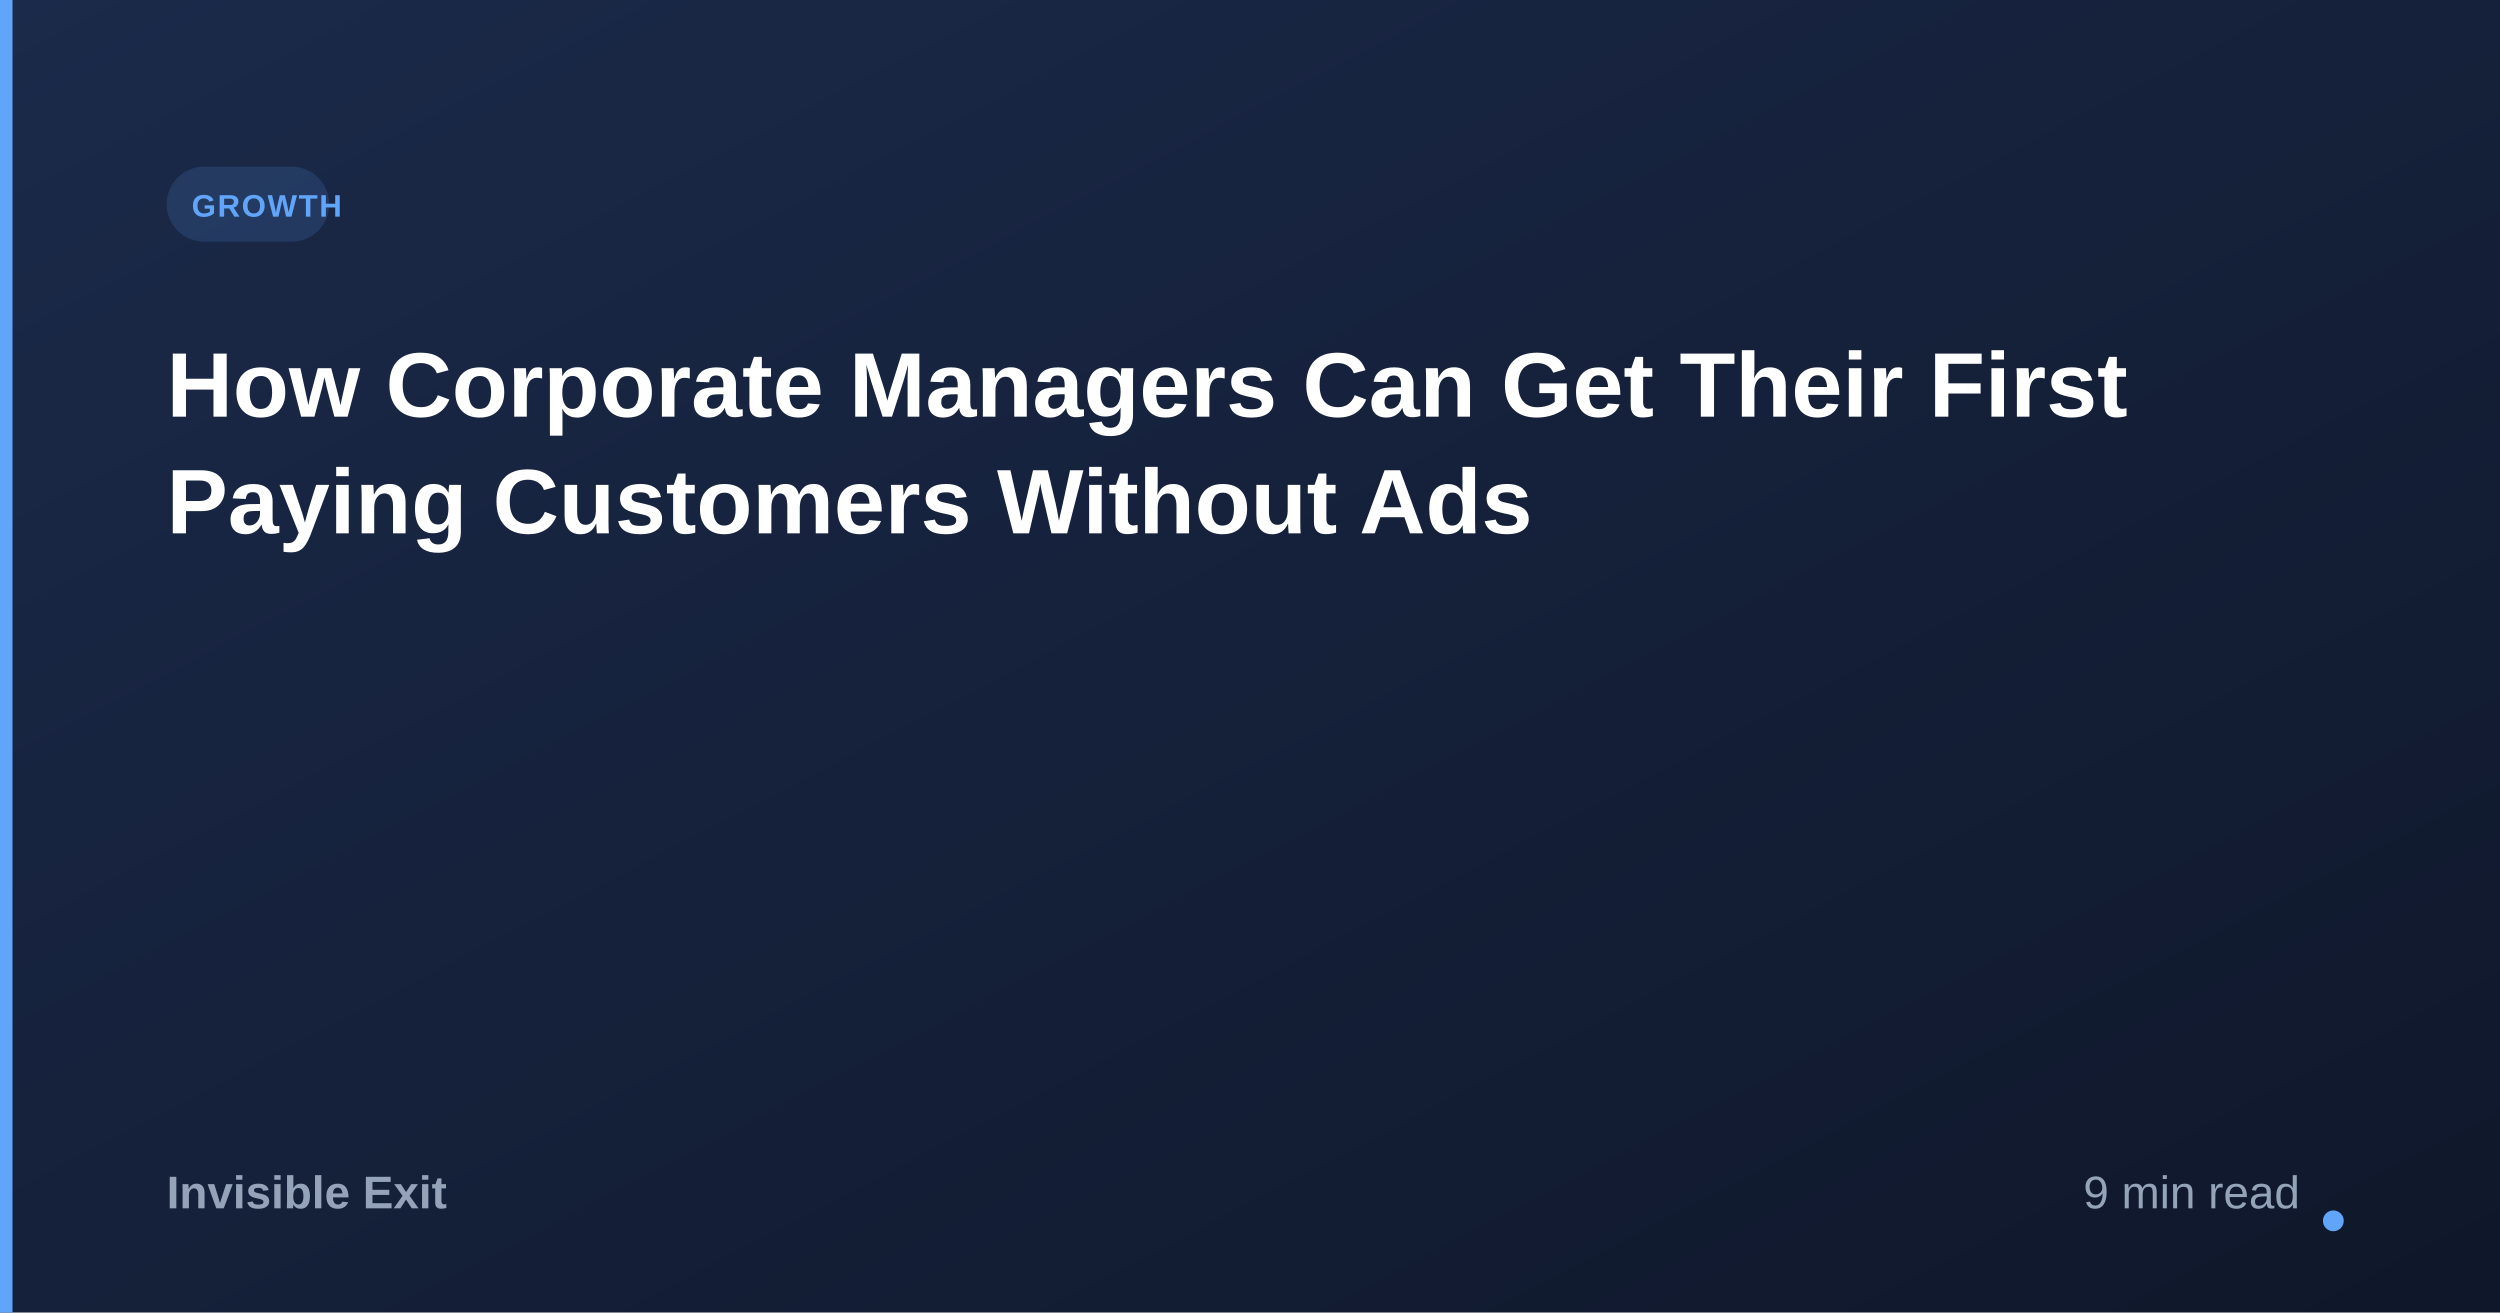
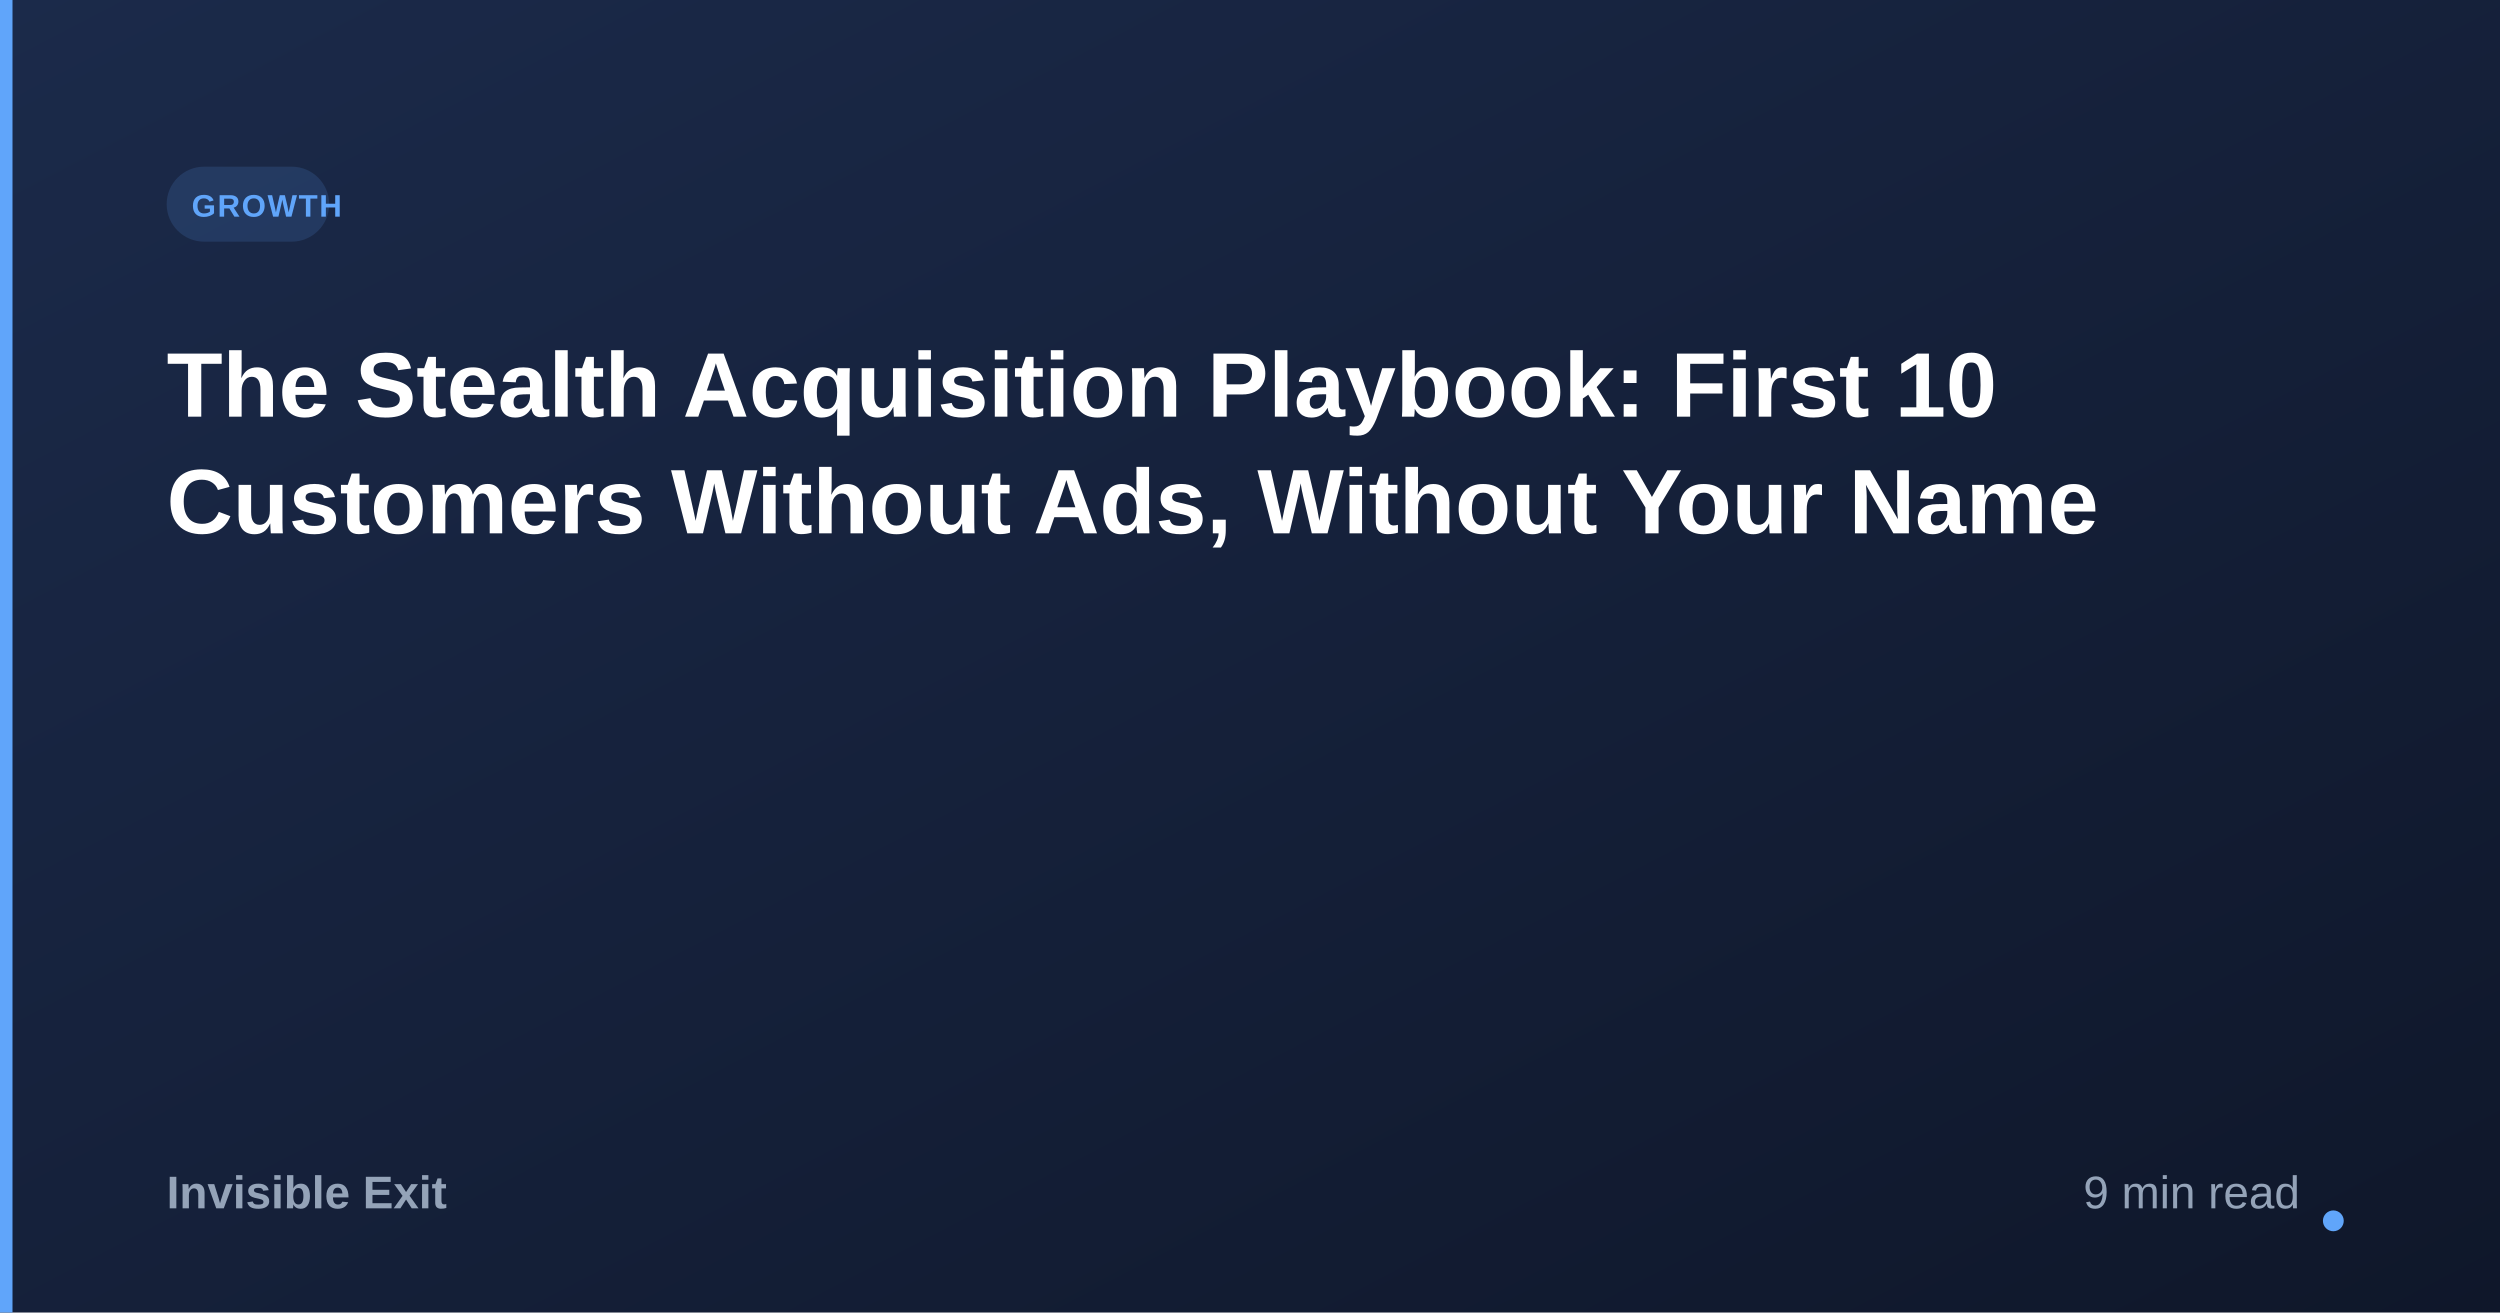
<svg xmlns="http://www.w3.org/2000/svg" width="1200" height="630">
  <defs>
    <linearGradient id="bg" x1="0%" y1="0%" x2="100%" y2="100%">
      <stop offset="0%" style="stop-color:#1B2A4A" />
      <stop offset="100%" style="stop-color:#0f172a" />
    </linearGradient>
  </defs>
  <rect width="1200" height="630" fill="url(#bg)" />
  <rect x="0" y="0" width="6" height="630" fill="#60A5FA" />
  <rect x="80" y="80" width="78" height="36" rx="18" fill="rgba(96,165,250,0.15)" />
  <text x="92" y="104" font-family="Arial, Helvetica, sans-serif" font-size="15" font-weight="600" fill="#60A5FA" letter-spacing="0.05em">GROWTH</text>
-   <text x="80" y="200" font-family="Arial, Helvetica, sans-serif" font-size="44" font-weight="700" fill="#FFFFFF">How Corporate Managers Can Get Their First</text>
-   <text x="80" y="256" font-family="Arial, Helvetica, sans-serif" font-size="44" font-weight="700" fill="#FFFFFF">Paying Customers Without Ads</text>
+   <text x="80" y="200" font-family="Arial, Helvetica, sans-serif" font-size="44" font-weight="700" fill="#FFFFFF">The Stealth Acquisition Playbook: First 10</text>
+   <text x="80" y="256" font-family="Arial, Helvetica, sans-serif" font-size="44" font-weight="700" fill="#FFFFFF">Customers Without Ads, Without Your Name</text>
  <text x="80" y="580" font-family="Arial, Helvetica, sans-serif" font-size="22" font-weight="600" fill="#94A3B8">Invisible Exit</text>
  <text x="1000" y="580" font-family="Arial, Helvetica, sans-serif" font-size="22" fill="#94A3B8">9 min read</text>
  <circle cx="1120" cy="586" r="5" fill="#60A5FA" />
</svg>
